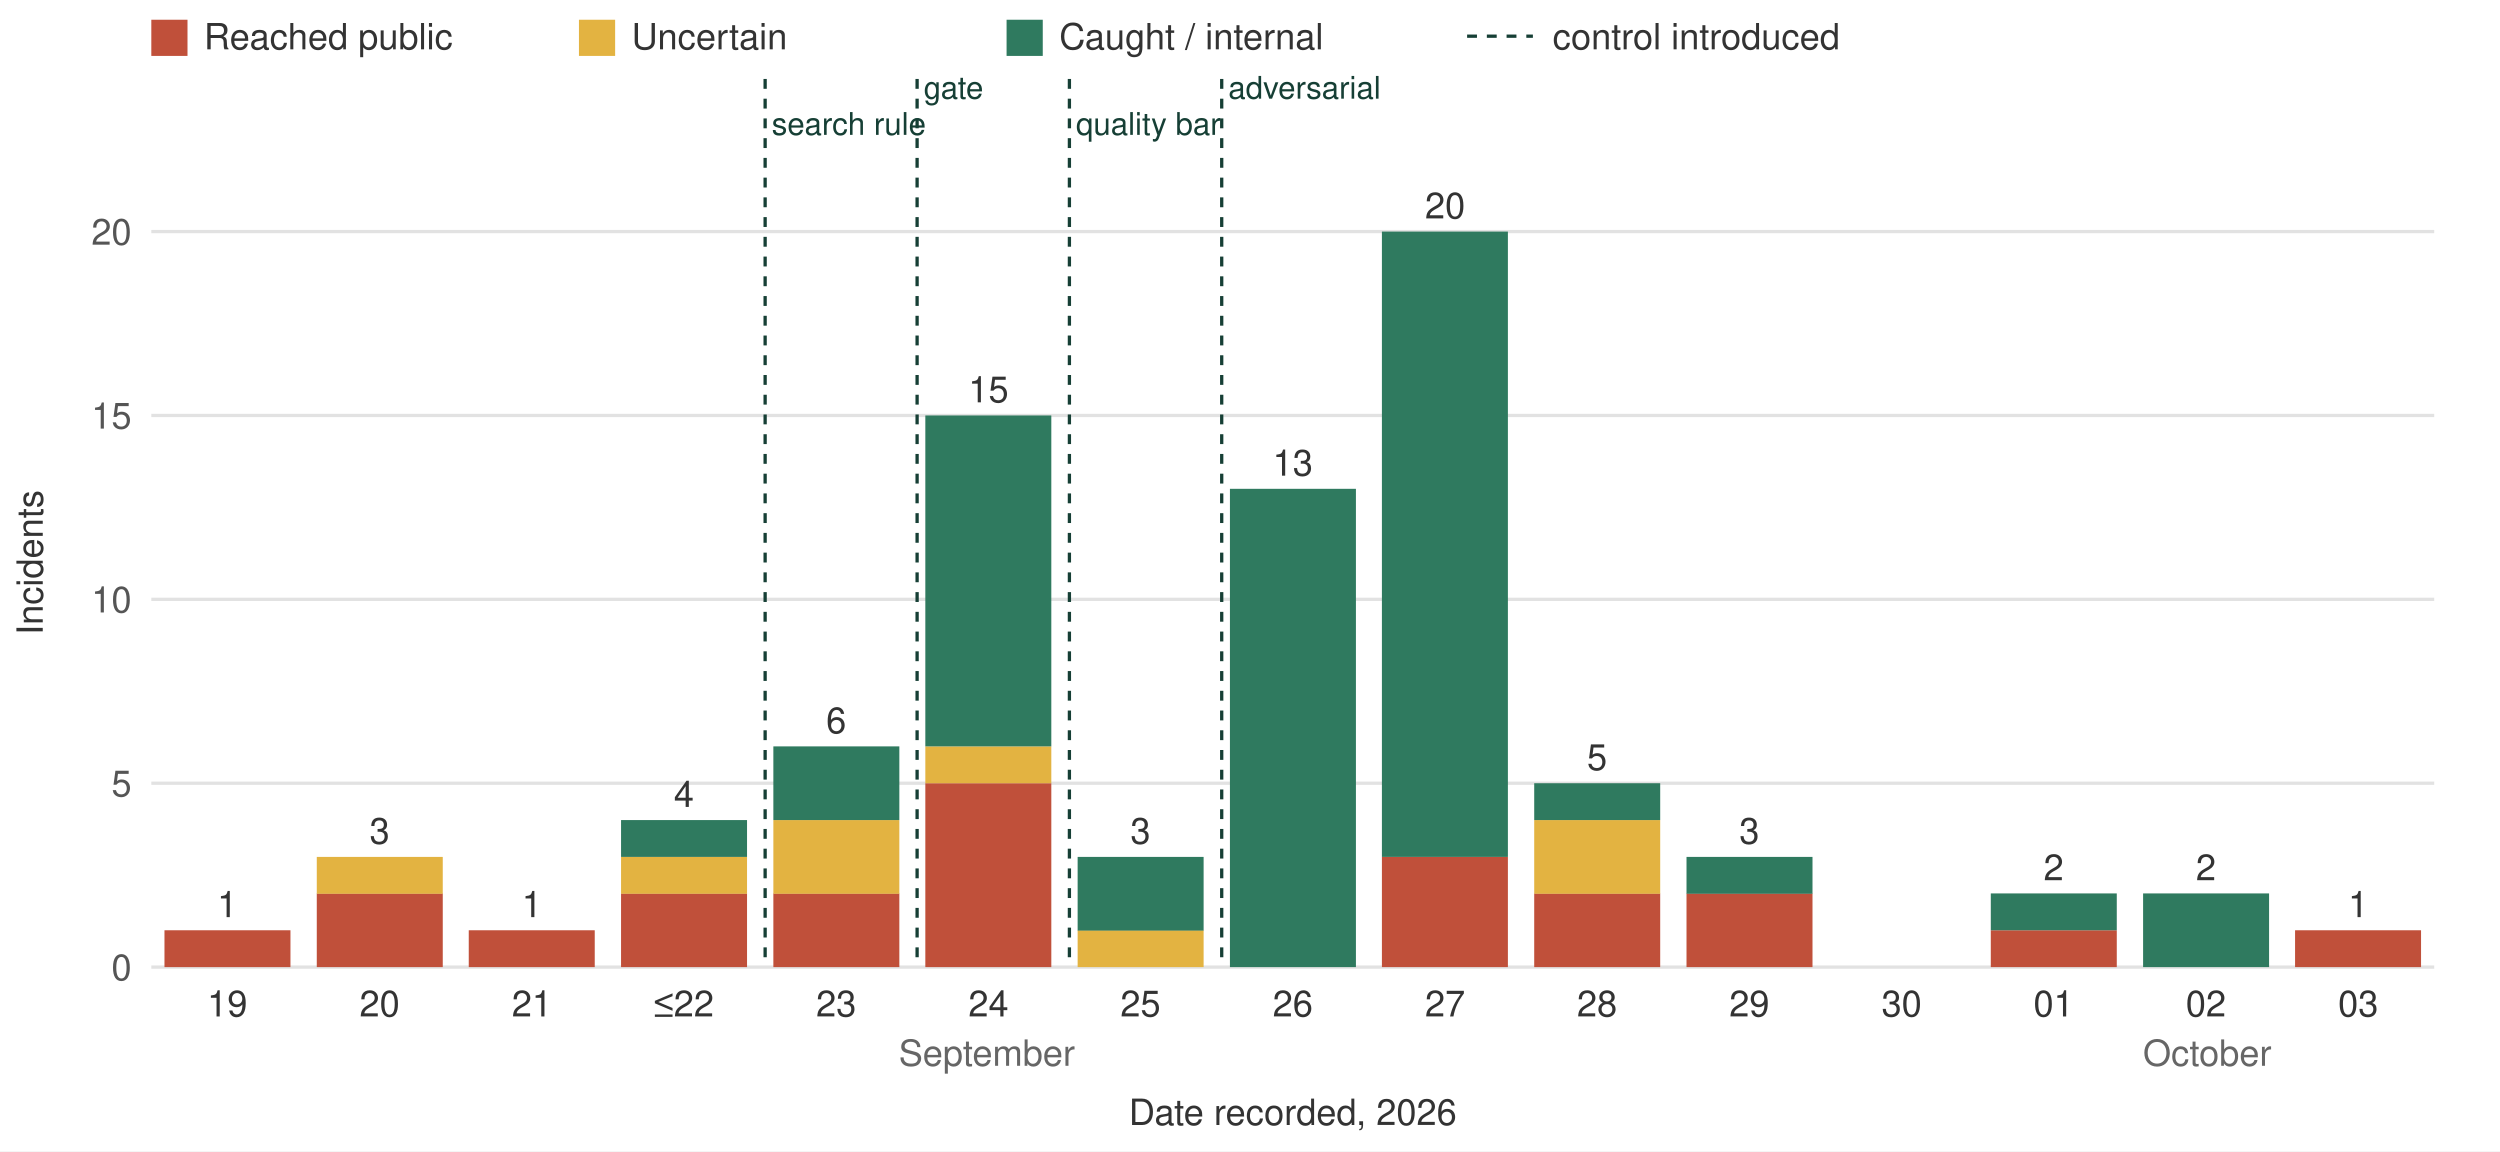
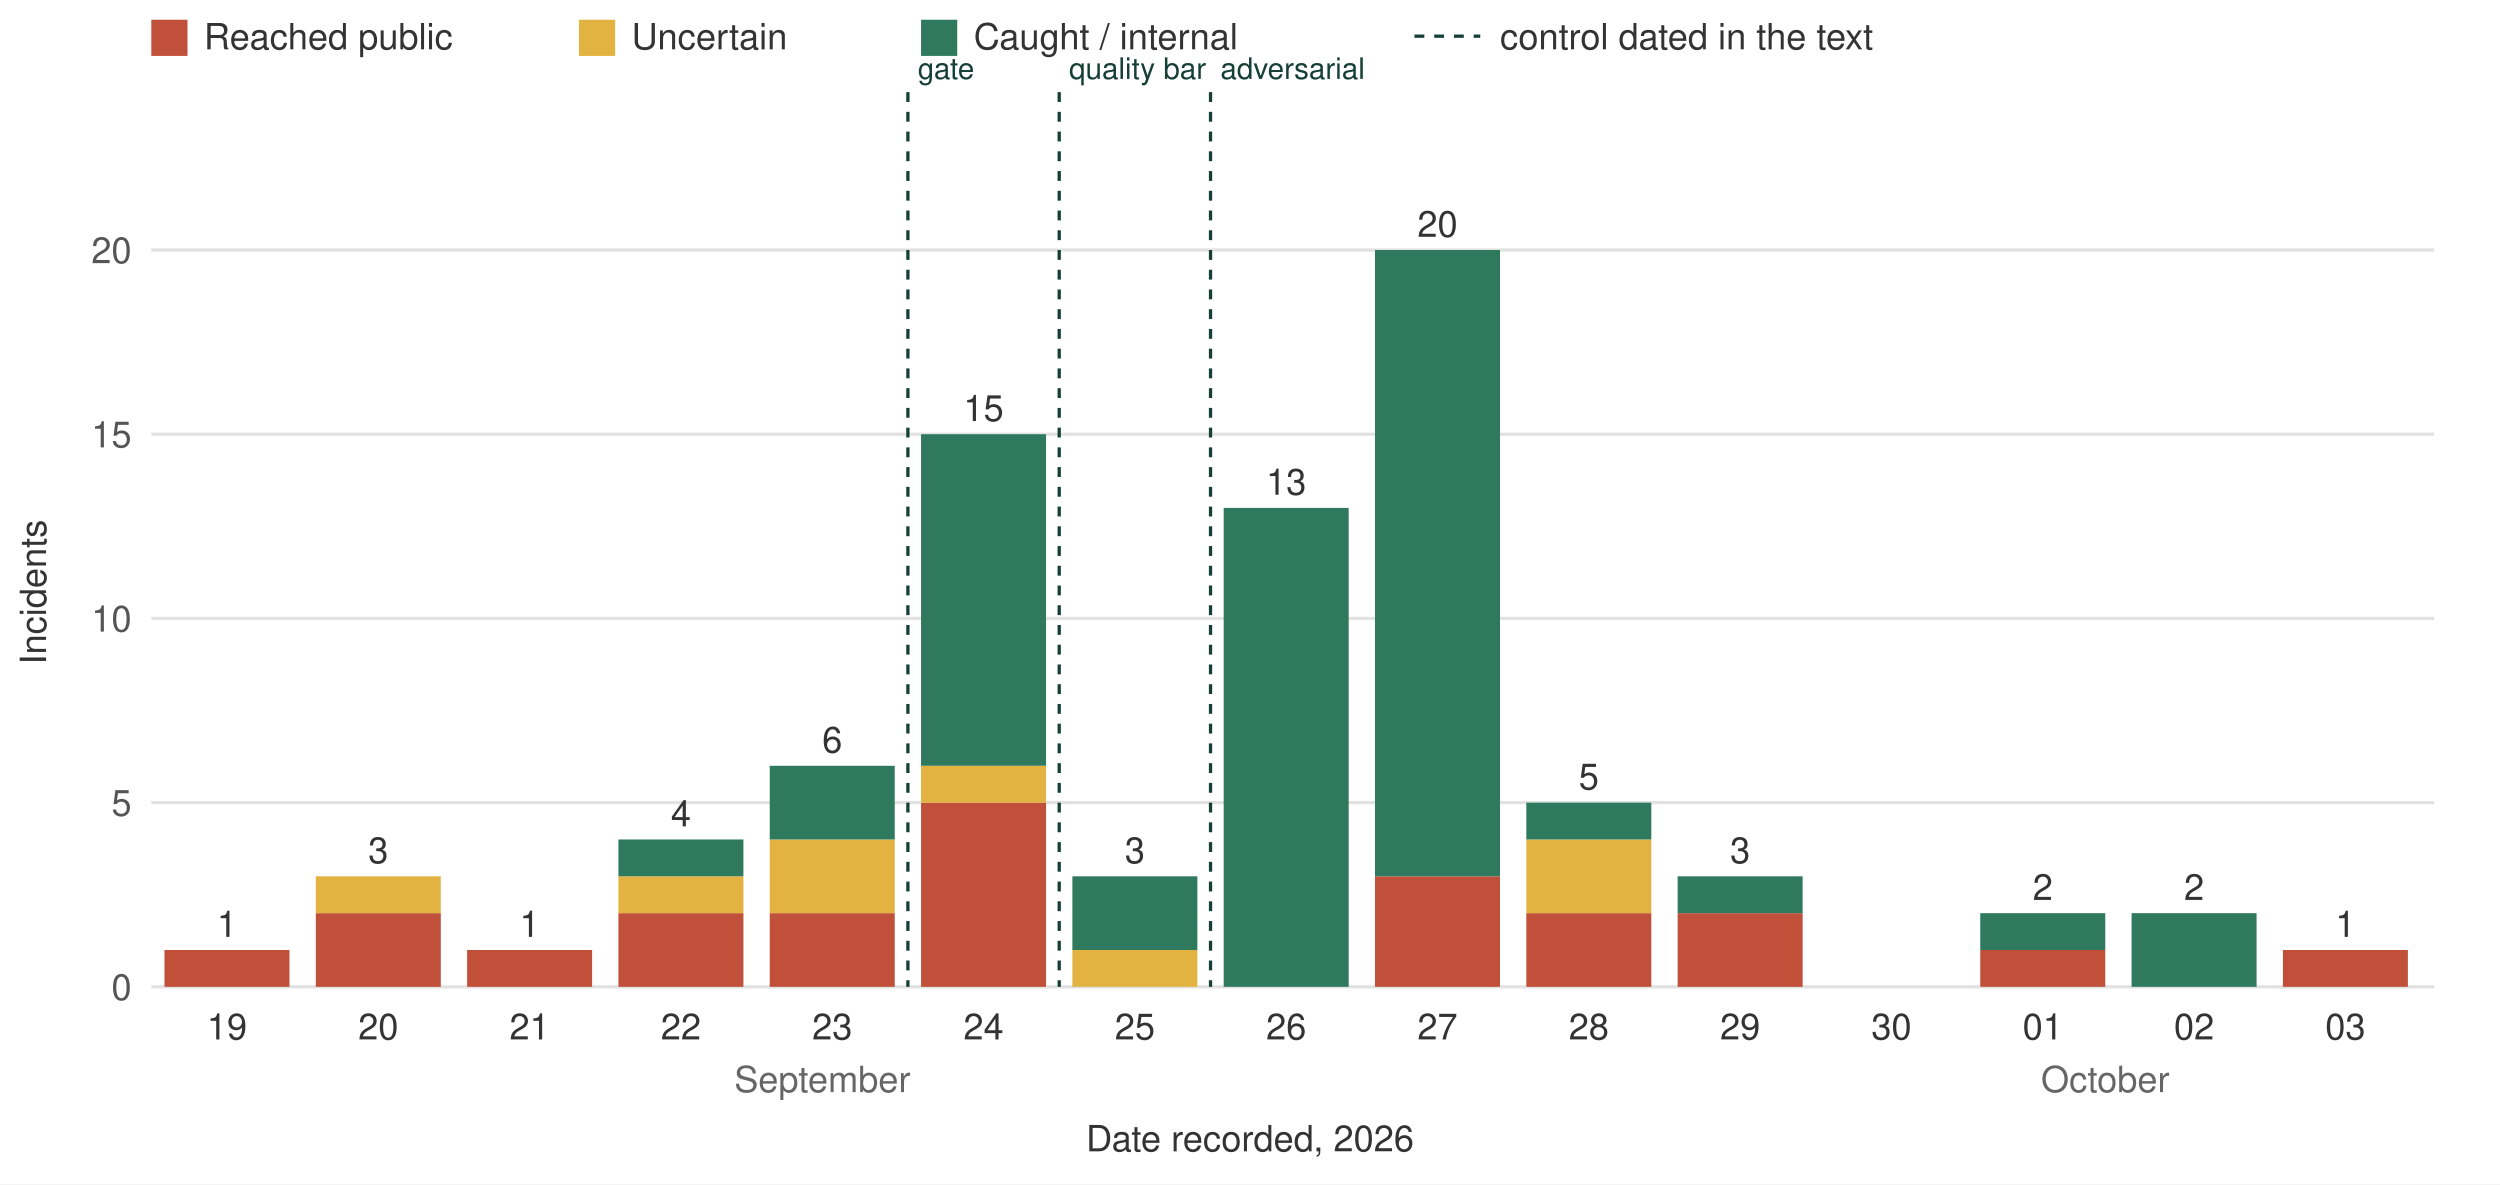
- <svg xmlns="http://www.w3.org/2000/svg" viewBox="0 0 760 350" font-family="Helvetica,Arial,sans-serif" font-size="11">
+ <svg xmlns="http://www.w3.org/2000/svg" viewBox="0 0 760 360" font-family="Helvetica,Arial,sans-serif" font-size="11">
  <rect width="100%" height="100%" fill="white" />
-   <line x1="46" x2="740" y1="294.0" y2="294.0" stroke="#e2e2e2" />
-   <text x="40" y="298.0" text-anchor="end" fill="#555">0</text>
-   <line x1="46" x2="740" y1="238.1" y2="238.1" stroke="#e2e2e2" />
-   <text x="40" y="242.1" text-anchor="end" fill="#555">5</text>
-   <line x1="46" x2="740" y1="182.2" y2="182.2" stroke="#e2e2e2" />
-   <text x="40" y="186.2" text-anchor="end" fill="#555">10</text>
-   <line x1="46" x2="740" y1="126.3" y2="126.3" stroke="#e2e2e2" />
-   <text x="40" y="130.3" text-anchor="end" fill="#555">15</text>
-   <line x1="46" x2="740" y1="70.4" y2="70.4" stroke="#e2e2e2" />
-   <text x="40" y="74.4" text-anchor="end" fill="#555">20</text>
-   <rect x="50.0" y="282.8" width="38.3" height="11.2" fill="#c0503a" />
-   <text x="69.1" y="278.8" text-anchor="middle" fill="#333">1</text>
-   <text x="69.1" y="309" text-anchor="middle" fill="#333">19</text>
-   <rect x="96.3" y="271.6" width="38.3" height="22.4" fill="#c0503a" />
-   <rect x="96.3" y="260.5" width="38.3" height="11.2" fill="#e3b341" />
-   <text x="115.4" y="256.5" text-anchor="middle" fill="#333">3</text>
-   <text x="115.4" y="309" text-anchor="middle" fill="#333">20</text>
-   <rect x="142.5" y="282.8" width="38.3" height="11.2" fill="#c0503a" />
-   <text x="161.7" y="278.8" text-anchor="middle" fill="#333">1</text>
-   <text x="161.7" y="309" text-anchor="middle" fill="#333">21</text>
-   <rect x="188.8" y="271.6" width="38.3" height="22.4" fill="#c0503a" />
-   <rect x="188.8" y="260.5" width="38.3" height="11.2" fill="#e3b341" />
-   <rect x="188.8" y="249.3" width="38.3" height="11.2" fill="#2f7a5f" />
-   <text x="207.9" y="245.3" text-anchor="middle" fill="#333">4</text>
-   <text x="207.9" y="309" text-anchor="middle" fill="#333">≤22</text>
-   <line x1="232.6" x2="232.6" y1="24" y2="294" stroke="#163f35" stroke-dasharray="3,3" />
-   <text x="234.6" y="41" fill="#163f35" font-size="9.5">search rule</text>
-   <rect x="235.1" y="271.6" width="38.3" height="22.4" fill="#c0503a" />
-   <rect x="235.1" y="249.3" width="38.3" height="22.4" fill="#e3b341" />
-   <rect x="235.1" y="226.9" width="38.3" height="22.4" fill="#2f7a5f" />
-   <text x="254.2" y="222.9" text-anchor="middle" fill="#333">6</text>
-   <text x="254.2" y="309" text-anchor="middle" fill="#333">23</text>
-   <line x1="278.8" x2="278.8" y1="24" y2="294" stroke="#163f35" stroke-dasharray="3,3" />
-   <text x="280.8" y="30" fill="#163f35" font-size="9.5">gate</text>
-   <rect x="281.3" y="238.1" width="38.3" height="55.9" fill="#c0503a" />
-   <rect x="281.3" y="226.9" width="38.3" height="11.2" fill="#e3b341" />
-   <rect x="281.3" y="126.3" width="38.3" height="100.6" fill="#2f7a5f" />
-   <text x="300.5" y="122.3" text-anchor="middle" fill="#333">15</text>
-   <text x="300.5" y="309" text-anchor="middle" fill="#333">24</text>
-   <line x1="325.1" x2="325.1" y1="24" y2="294" stroke="#163f35" stroke-dasharray="3,3" />
-   <text x="327.1" y="41" fill="#163f35" font-size="9.5">quality bar</text>
-   <rect x="327.6" y="282.8" width="38.3" height="11.2" fill="#e3b341" />
-   <rect x="327.6" y="260.5" width="38.3" height="22.4" fill="#2f7a5f" />
-   <text x="346.7" y="256.5" text-anchor="middle" fill="#333">3</text>
-   <text x="346.7" y="309" text-anchor="middle" fill="#333">25</text>
-   <line x1="371.4" x2="371.4" y1="24" y2="294" stroke="#163f35" stroke-dasharray="3,3" />
-   <text x="373.4" y="30" fill="#163f35" font-size="9.5">adversarial</text>
-   <rect x="373.9" y="148.6" width="38.3" height="145.4" fill="#2f7a5f" />
-   <text x="393.0" y="144.6" text-anchor="middle" fill="#333">13</text>
-   <text x="393.0" y="309" text-anchor="middle" fill="#333">26</text>
-   <rect x="420.1" y="260.5" width="38.3" height="33.5" fill="#c0503a" />
-   <rect x="420.1" y="70.4" width="38.3" height="190.1" fill="#2f7a5f" />
-   <text x="439.3" y="66.4" text-anchor="middle" fill="#333">20</text>
-   <text x="439.3" y="309" text-anchor="middle" fill="#333">27</text>
-   <rect x="466.4" y="271.6" width="38.3" height="22.4" fill="#c0503a" />
-   <rect x="466.4" y="249.3" width="38.3" height="22.4" fill="#e3b341" />
-   <rect x="466.4" y="238.1" width="38.3" height="11.2" fill="#2f7a5f" />
-   <text x="485.5" y="234.1" text-anchor="middle" fill="#333">5</text>
-   <text x="485.5" y="309" text-anchor="middle" fill="#333">28</text>
-   <rect x="512.7" y="271.6" width="38.3" height="22.4" fill="#c0503a" />
-   <rect x="512.7" y="260.5" width="38.3" height="11.2" fill="#2f7a5f" />
-   <text x="531.8" y="256.5" text-anchor="middle" fill="#333">3</text>
-   <text x="531.8" y="309" text-anchor="middle" fill="#333">29</text>
-   <text x="578.1" y="309" text-anchor="middle" fill="#333">30</text>
-   <rect x="605.2" y="282.8" width="38.3" height="11.2" fill="#c0503a" />
-   <rect x="605.2" y="271.6" width="38.3" height="11.2" fill="#2f7a5f" />
-   <text x="624.3" y="267.6" text-anchor="middle" fill="#333">2</text>
-   <text x="624.3" y="309" text-anchor="middle" fill="#333">01</text>
-   <rect x="651.5" y="271.6" width="38.3" height="22.4" fill="#2f7a5f" />
-   <text x="670.6" y="267.6" text-anchor="middle" fill="#333">2</text>
-   <text x="670.6" y="309" text-anchor="middle" fill="#333">02</text>
-   <rect x="697.7" y="282.8" width="38.3" height="11.2" fill="#c0503a" />
-   <text x="716.9" y="278.8" text-anchor="middle" fill="#333">1</text>
-   <text x="716.9" y="309" text-anchor="middle" fill="#333">03</text>
-   <text x="300" y="324" text-anchor="middle" fill="#666">September</text>
-   <text x="671" y="324" text-anchor="middle" fill="#666">October</text>
-   <text x="393" y="342" text-anchor="middle" fill="#333">Date recorded, 2026</text>
-   <text transform="translate(13,171) rotate(-90)" text-anchor="middle" fill="#333">Incidents</text>
+   <line x1="46" x2="740" y1="300.0" y2="300.0" stroke="#e2e2e2" />
+   <text x="40" y="304.0" text-anchor="end" fill="#555">0</text>
+   <line x1="46" x2="740" y1="244.0" y2="244.0" stroke="#e2e2e2" />
+   <text x="40" y="248.0" text-anchor="end" fill="#555">5</text>
+   <line x1="46" x2="740" y1="188.0" y2="188.0" stroke="#e2e2e2" />
+   <text x="40" y="192.0" text-anchor="end" fill="#555">10</text>
+   <line x1="46" x2="740" y1="132.0" y2="132.0" stroke="#e2e2e2" />
+   <text x="40" y="136.0" text-anchor="end" fill="#555">15</text>
+   <line x1="46" x2="740" y1="76.0" y2="76.0" stroke="#e2e2e2" />
+   <text x="40" y="80.0" text-anchor="end" fill="#555">20</text>
+   <rect x="50" y="288.8" width="38" height="11.2" fill="#c0503a" />
+   <text x="69" y="284.8" text-anchor="middle" fill="#333">1</text>
+   <text x="69" y="316" text-anchor="middle" fill="#333">19</text>
+   <rect x="96" y="277.6" width="38" height="22.4" fill="#c0503a" />
+   <rect x="96" y="266.4" width="38" height="11.2" fill="#e3b341" />
+   <text x="115" y="262.4" text-anchor="middle" fill="#333">3</text>
+   <text x="115" y="316" text-anchor="middle" fill="#333">20</text>
+   <rect x="142" y="288.8" width="38" height="11.2" fill="#c0503a" />
+   <text x="161" y="284.8" text-anchor="middle" fill="#333">1</text>
+   <text x="161" y="316" text-anchor="middle" fill="#333">21</text>
+   <rect x="188" y="277.6" width="38" height="22.4" fill="#c0503a" />
+   <rect x="188" y="266.4" width="38" height="11.2" fill="#e3b341" />
+   <rect x="188" y="255.2" width="38" height="11.2" fill="#2f7a5f" />
+   <text x="207" y="251.2" text-anchor="middle" fill="#333">4</text>
+   <text x="207" y="316" text-anchor="middle" fill="#333">22</text>
+   <rect x="234" y="277.6" width="38" height="22.4" fill="#c0503a" />
+   <rect x="234" y="255.2" width="38" height="22.4" fill="#e3b341" />
+   <rect x="234" y="232.8" width="38" height="22.4" fill="#2f7a5f" />
+   <text x="253" y="228.8" text-anchor="middle" fill="#333">6</text>
+   <text x="253" y="316" text-anchor="middle" fill="#333">23</text>
+   <rect x="280" y="244.0" width="38" height="56.0" fill="#c0503a" />
+   <rect x="280" y="232.8" width="38" height="11.2" fill="#e3b341" />
+   <rect x="280" y="132.0" width="38" height="100.8" fill="#2f7a5f" />
+   <text x="299" y="128.0" text-anchor="middle" fill="#333">15</text>
+   <text x="299" y="316" text-anchor="middle" fill="#333">24</text>
+   <line x1="276" x2="276" y1="28" y2="300" stroke="#163f35" stroke-dasharray="3,3" />
+   <text x="279" y="24" fill="#163f35" font-size="9">gate</text>
+   <rect x="326" y="288.8" width="38" height="11.2" fill="#e3b341" />
+   <rect x="326" y="266.4" width="38" height="22.4" fill="#2f7a5f" />
+   <text x="345" y="262.4" text-anchor="middle" fill="#333">3</text>
+   <text x="345" y="316" text-anchor="middle" fill="#333">25</text>
+   <line x1="322" x2="322" y1="28" y2="300" stroke="#163f35" stroke-dasharray="3,3" />
+   <text x="325" y="24" fill="#163f35" font-size="9">quality bar</text>
+   <rect x="372" y="154.4" width="38" height="145.6" fill="#2f7a5f" />
+   <text x="391" y="150.4" text-anchor="middle" fill="#333">13</text>
+   <text x="391" y="316" text-anchor="middle" fill="#333">26</text>
+   <line x1="368" x2="368" y1="28" y2="300" stroke="#163f35" stroke-dasharray="3,3" />
+   <text x="371" y="24" fill="#163f35" font-size="9">adversarial</text>
+   <rect x="418" y="266.4" width="38" height="33.6" fill="#c0503a" />
+   <rect x="418" y="76.0" width="38" height="190.4" fill="#2f7a5f" />
+   <text x="437" y="72.0" text-anchor="middle" fill="#333">20</text>
+   <text x="437" y="316" text-anchor="middle" fill="#333">27</text>
+   <rect x="464" y="277.6" width="38" height="22.4" fill="#c0503a" />
+   <rect x="464" y="255.2" width="38" height="22.4" fill="#e3b341" />
+   <rect x="464" y="244" width="38" height="11.2" fill="#2f7a5f" />
+   <text x="483" y="240" text-anchor="middle" fill="#333">5</text>
+   <text x="483" y="316" text-anchor="middle" fill="#333">28</text>
+   <rect x="510" y="277.6" width="38" height="22.4" fill="#c0503a" />
+   <rect x="510" y="266.4" width="38" height="11.2" fill="#2f7a5f" />
+   <text x="529" y="262.4" text-anchor="middle" fill="#333">3</text>
+   <text x="529" y="316" text-anchor="middle" fill="#333">29</text>
+   <text x="575" y="316" text-anchor="middle" fill="#333">30</text>
+   <rect x="602" y="288.8" width="38" height="11.2" fill="#c0503a" />
+   <rect x="602" y="277.6" width="38" height="11.2" fill="#2f7a5f" />
+   <text x="621" y="273.6" text-anchor="middle" fill="#333">2</text>
+   <text x="621" y="316" text-anchor="middle" fill="#333">01</text>
+   <rect x="648" y="277.6" width="38" height="22.4" fill="#2f7a5f" />
+   <text x="667" y="273.6" text-anchor="middle" fill="#333">2</text>
+   <text x="667" y="316" text-anchor="middle" fill="#333">02</text>
+   <rect x="694" y="288.8" width="38" height="11.2" fill="#c0503a" />
+   <text x="713" y="284.8" text-anchor="middle" fill="#333">1</text>
+   <text x="713" y="316" text-anchor="middle" fill="#333">03</text>
+   <text x="250" y="332" text-anchor="middle" fill="#666">September</text>
+   <text x="640" y="332" text-anchor="middle" fill="#666">October</text>
+   <text x="380" y="350" text-anchor="middle" fill="#333">Date recorded, 2026</text>
+   <text transform="translate(14,180) rotate(-90)" text-anchor="middle" fill="#333">Incidents</text>
  <rect x="46" y="6" width="11" height="11" fill="#c0503a" />
  <text x="62" y="15" fill="#333">Reached public</text>
  <rect x="176" y="6" width="11" height="11" fill="#e3b341" />
  <text x="192" y="15" fill="#333">Uncertain</text>
-   <rect x="306" y="6" width="11" height="11" fill="#2f7a5f" />
-   <text x="322" y="15" fill="#333">Caught / internal</text>
-   <line x1="446" x2="466" y1="11" y2="11" stroke="#163f35" stroke-dasharray="3,3" />
-   <text x="472" y="15" fill="#333">control introduced</text>
+   <rect x="280" y="6" width="11" height="11" fill="#2f7a5f" />
+   <text x="296" y="15" fill="#333">Caught / internal</text>
+   <line x1="430" x2="450" y1="11" y2="11" stroke="#163f35" stroke-dasharray="3,3" />
+   <text x="456" y="15" fill="#333">control dated in the text</text>
</svg>
